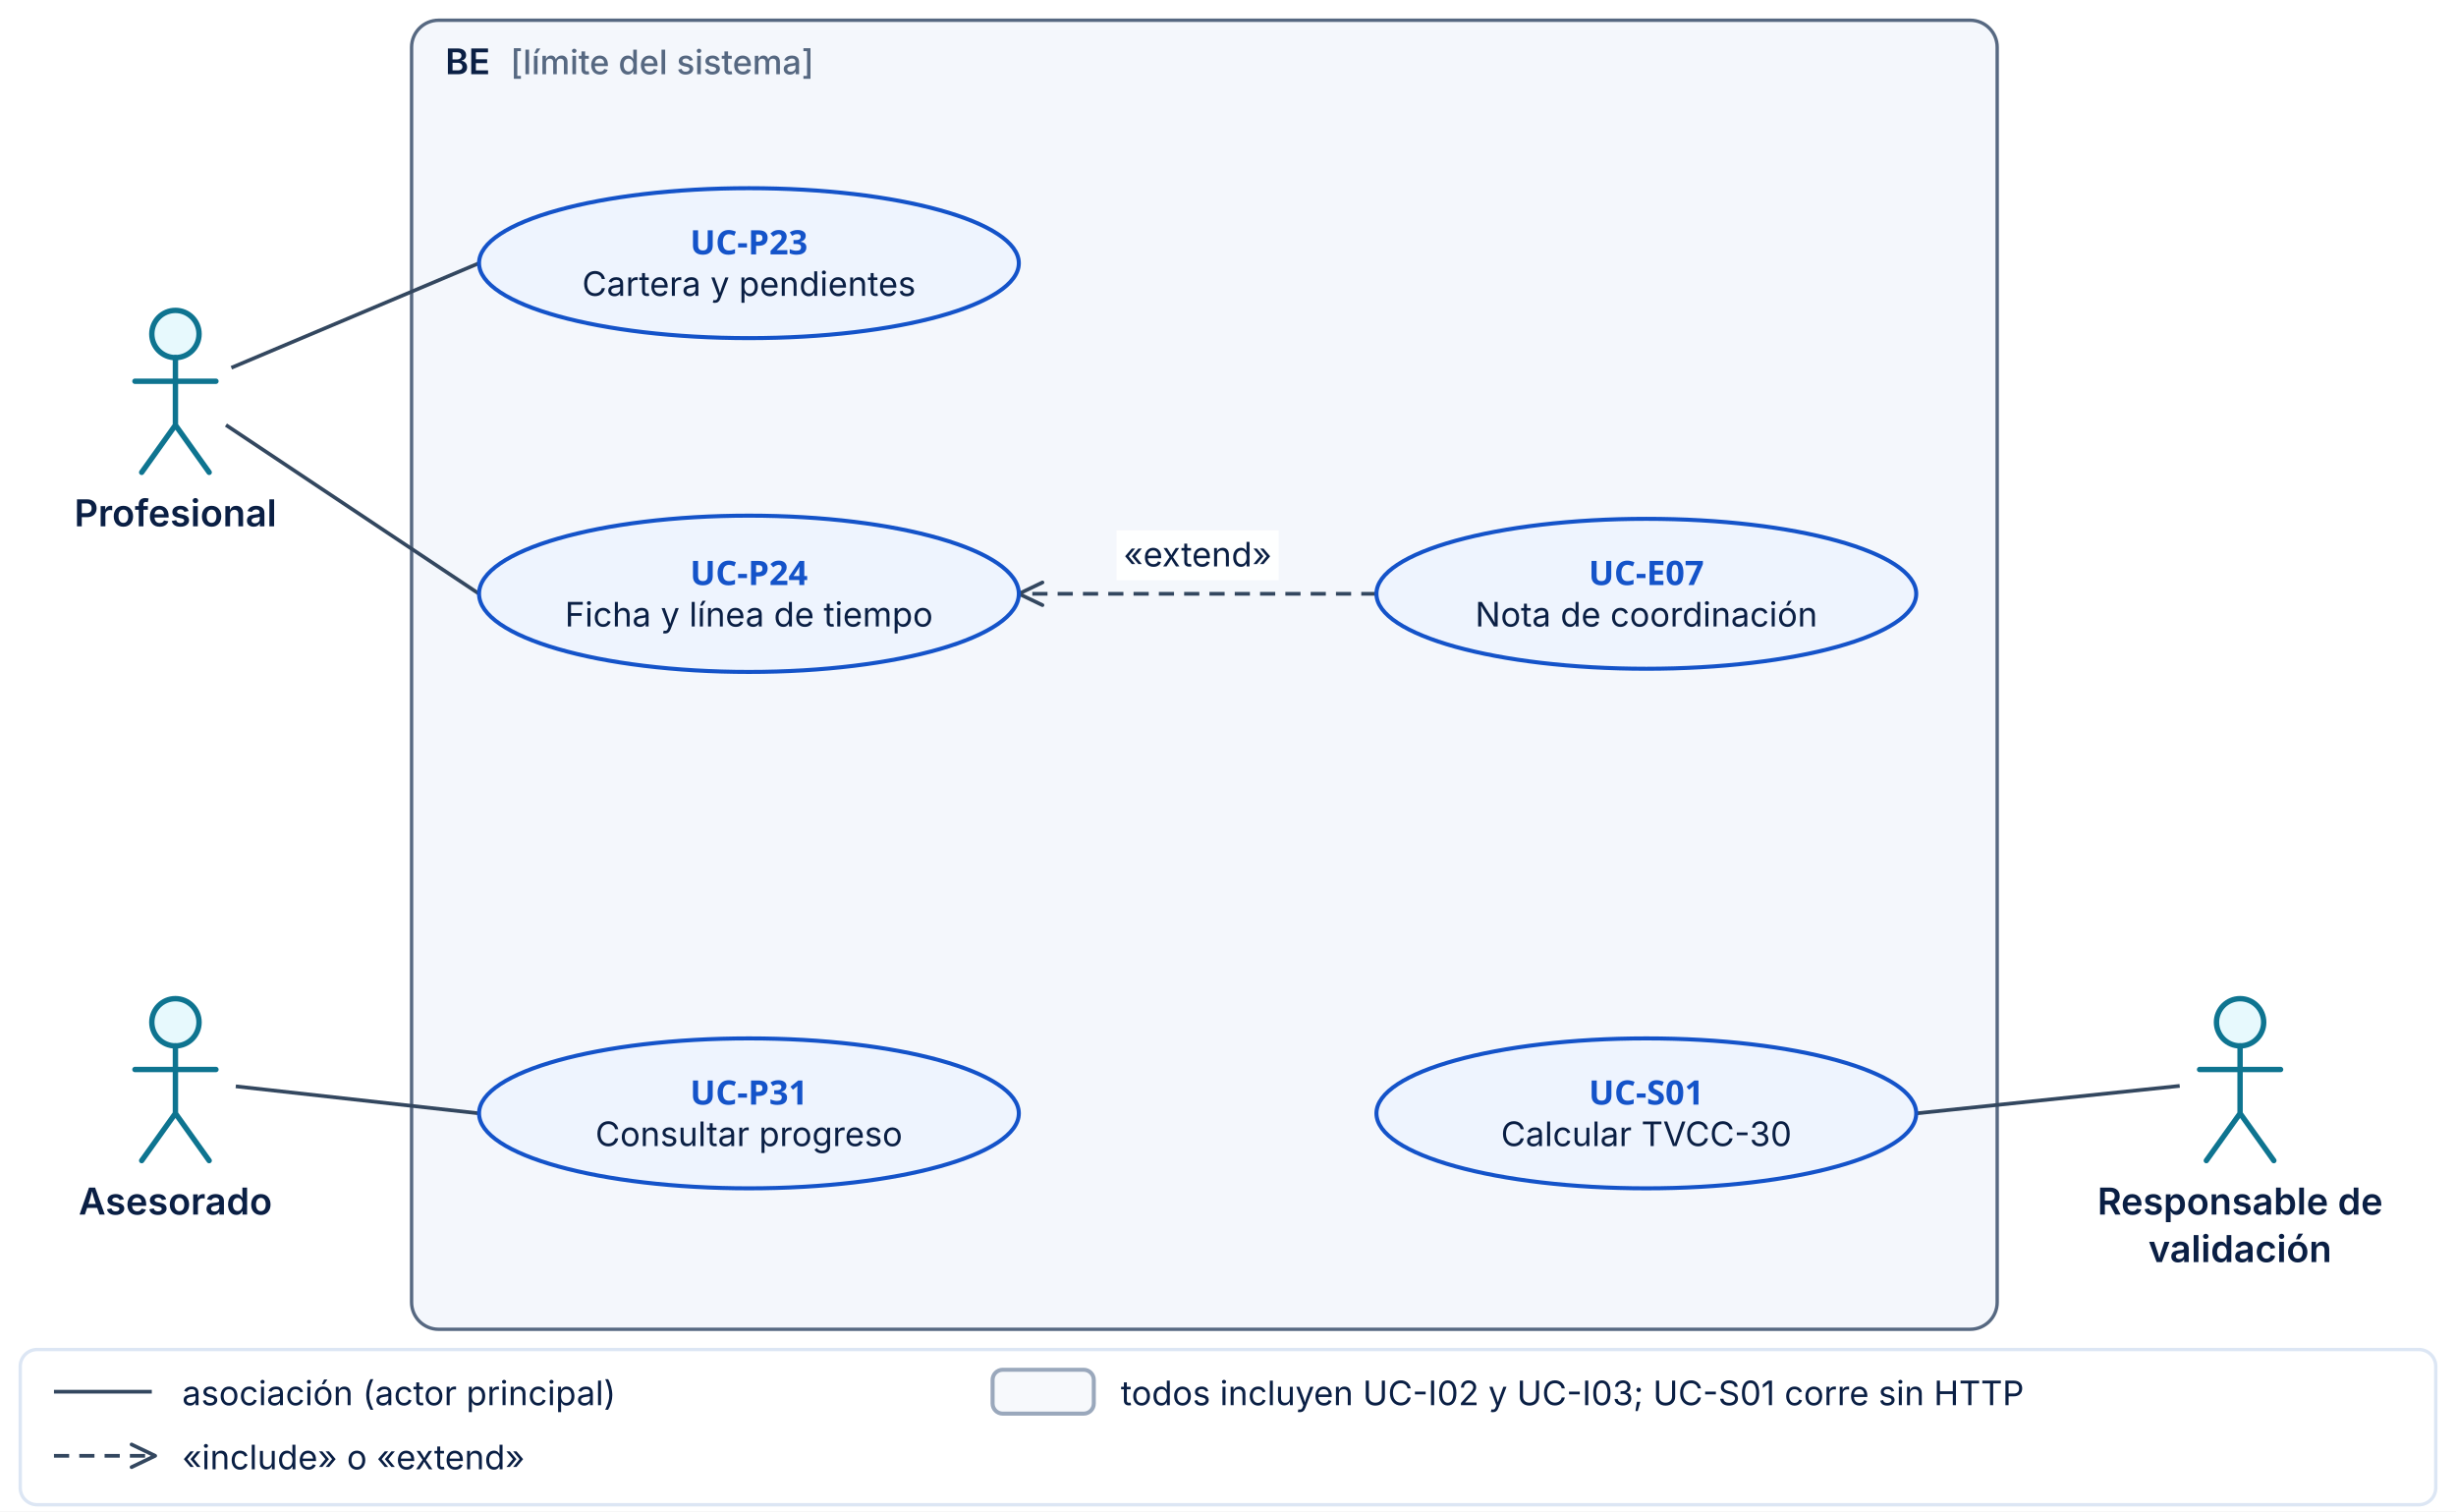
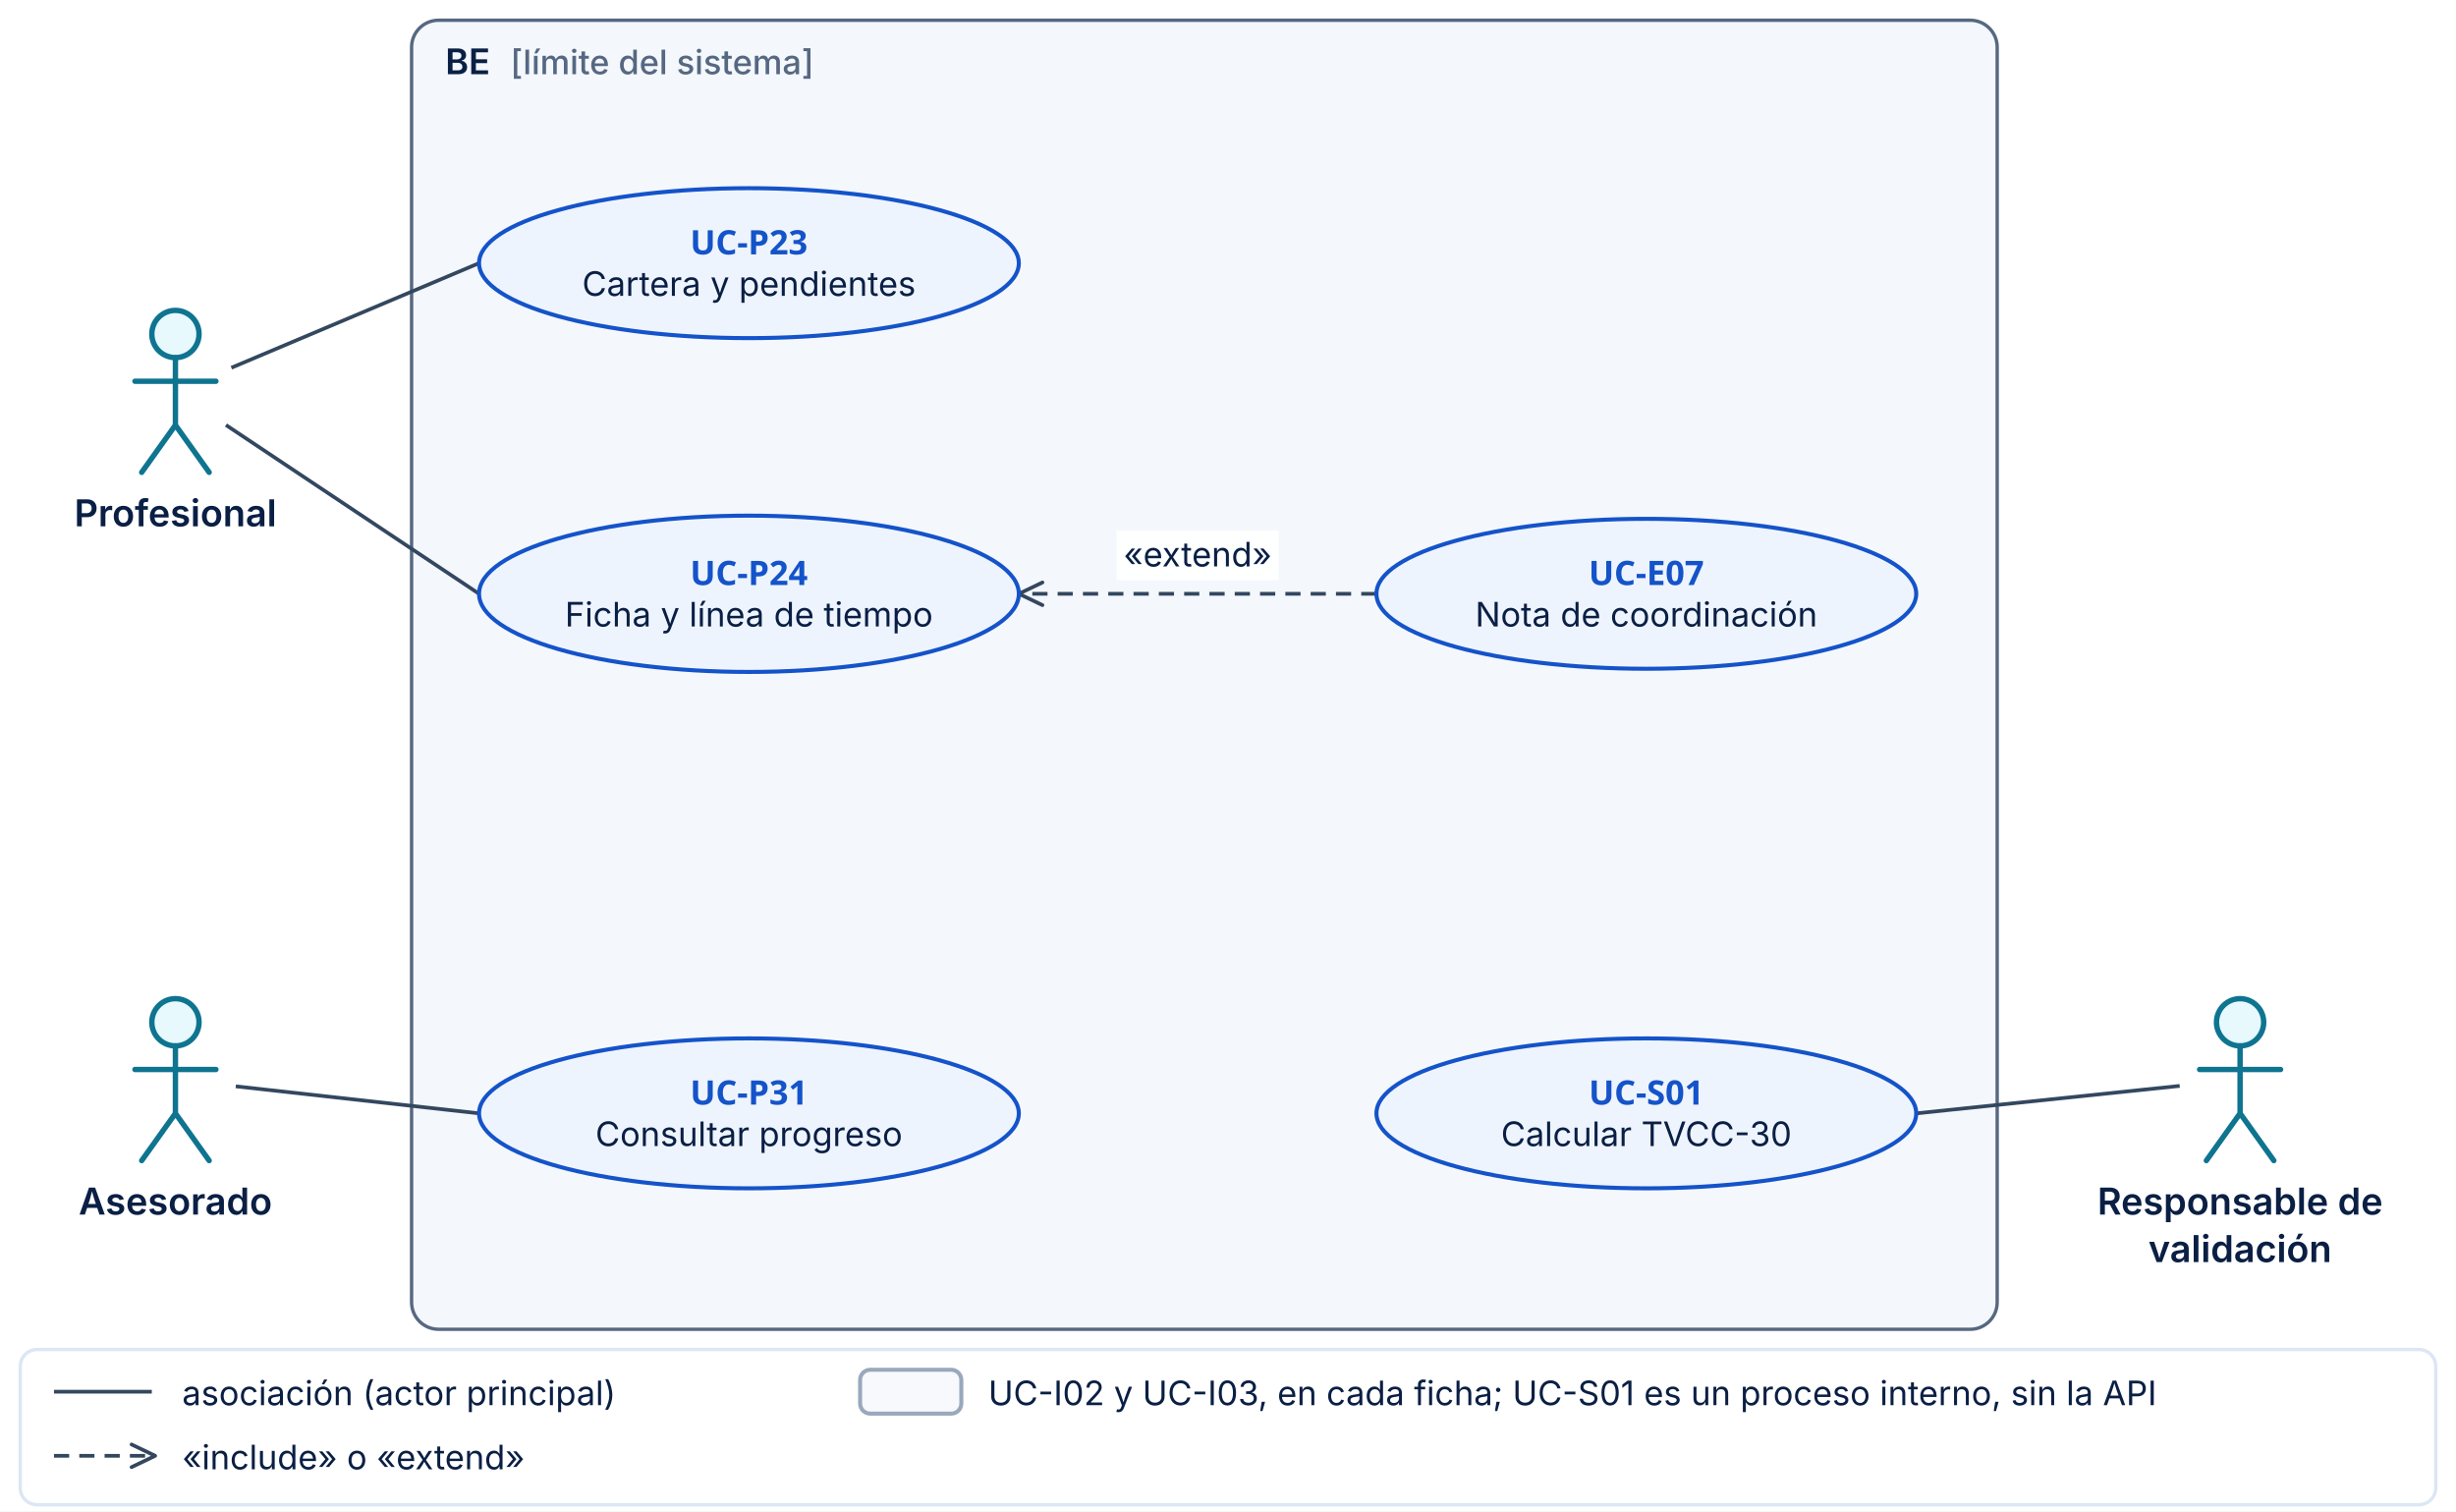
<svg xmlns="http://www.w3.org/2000/svg" width="728pt" height="448pt" viewBox="0 0 728 448" data-lamina="CU-07">
  <rect x="0" y="0" width="728" height="448" fill="#FFFFFF" />
  <rect x="122" y="6" width="470" height="388" rx="8" fill="#F4F7FC" stroke="#566881" stroke-width="1" />
  <text x="132" y="22" font-family="Inter" font-size="10.5" font-weight="600" fill="#0A1F44">BE</text>
  <text x="151.28" y="22" font-family="Inter" font-size="10" font-weight="500" fill="#566881">[límite del sistema]</text>
  <rect x="6" y="400" width="716" height="46" rx="5" fill="#FFFFFF" stroke="#DCE6F4" stroke-width="1" />
  <path d="M 16 412.5 L 45 412.5" stroke="#33475F" stroke-width="1.1" fill="none" />
  <text x="54" y="416.5" font-family="Inter" font-size="10" font-weight="400" fill="#0A1F44">asociación (actor principal)</text>
  <path d="M 16 431.5 L 45 431.5" stroke="#33475F" stroke-width="1.1" fill="none" stroke-dasharray="4.5 3" />
  <path d="M 39 434.86 L 46 431.5 L 39 428.14" fill="none" stroke="#33475F" stroke-width="1.1" stroke-linejoin="round" stroke-linecap="round" />
  <text x="54" y="435.5" font-family="Inter" font-size="10" font-weight="400" fill="#0A1F44">«include» o «extend»</text>
-   <rect x="294.22" y="406" width="30" height="13" rx="3" fill="#F7F9FC" stroke="#9AA8BC" stroke-width="1.2" />
-   <text x="332.22" y="416.5" font-family="Inter" font-size="10" font-weight="400" fill="#0A1F44">todos incluyen UC-I02 y UC-I03; UC-S01 corre sin HTTP</text>
+   <rect x="254.95" y="406" width="30" height="13" rx="3" fill="#F7F9FC" stroke="#9AA8BC" stroke-width="1.2" />
+   <text x="292.95" y="416.5" font-family="Inter" font-size="10" font-weight="400" fill="#0A1F44">UC-I02 y UC-I03, en cada ficha; UC-S01 es un proceso interno, sin la API</text>
  <path d="M 68.58 109 L 142 78" fill="none" stroke="#33475F" stroke-width="1.1" />
  <path d="M 66.98 125.98 L 142 176" fill="none" stroke="#33475F" stroke-width="1.1" />
  <path d="M 69.89 321.99 L 142 330" fill="none" stroke="#33475F" stroke-width="1.1" />
  <path d="M 646.1 321.86 L 568 330" fill="none" stroke="#33475F" stroke-width="1.1" />
  <path d="M 408 176 L 302 176" fill="none" stroke="#33475F" stroke-width="1.1" stroke-dasharray="4.5 3" />
  <path d="M 309 172.64 L 302 176 L 309 179.36" fill="none" stroke="#33475F" stroke-width="1.1" stroke-linejoin="round" stroke-linecap="round" />
  <ellipse cx="222" cy="78" rx="80" ry="22.22" fill="#EEF4FE" stroke="#1453C9" stroke-width="1.2" />
  <text x="222" y="75.4" font-family="JetBrains Mono" font-size="10" font-weight="600" fill="#1453C9" text-anchor="middle">UC-P23</text>
  <text x="222" y="87.69" font-family="Inter" font-size="10" font-weight="400" fill="#0A1F44" text-anchor="middle">Cartera y pendientes</text>
  <ellipse cx="222" cy="176" rx="80" ry="23.16" fill="#EEF4FE" stroke="#1453C9" stroke-width="1.2" />
  <text x="222" y="173.4" font-family="JetBrains Mono" font-size="10" font-weight="600" fill="#1453C9" text-anchor="middle">UC-P24</text>
  <text x="222" y="185.69" font-family="Inter" font-size="10" font-weight="400" fill="#0A1F44" text-anchor="middle">Ficha y línea de tiempo</text>
  <ellipse cx="222" cy="330" rx="80" ry="22.22" fill="#EEF4FE" stroke="#1453C9" stroke-width="1.2" />
  <text x="222" y="327.4" font-family="JetBrains Mono" font-size="10" font-weight="600" fill="#1453C9" text-anchor="middle">UC-P31</text>
  <text x="222" y="339.69" font-family="Inter" font-size="10" font-weight="400" fill="#0A1F44" text-anchor="middle">Consultar progreso</text>
  <ellipse cx="488" cy="330" rx="80" ry="22.22" fill="#EEF4FE" stroke="#1453C9" stroke-width="1.2" />
  <text x="488" y="327.4" font-family="JetBrains Mono" font-size="10" font-weight="600" fill="#1453C9" text-anchor="middle">UC-S01</text>
  <text x="488" y="339.69" font-family="Inter" font-size="10" font-weight="400" fill="#0A1F44" text-anchor="middle">Calcular TVCC-30</text>
  <ellipse cx="488" cy="176" rx="80" ry="22.22" fill="#EEF4FE" stroke="#1453C9" stroke-width="1.2" />
  <text x="488" y="173.4" font-family="JetBrains Mono" font-size="10" font-weight="600" fill="#1453C9" text-anchor="middle">UC-E07</text>
  <text x="488" y="185.69" font-family="Inter" font-size="10" font-weight="400" fill="#0A1F44" text-anchor="middle">Nota de coordinación</text>
  <circle cx="52" cy="99" r="7" fill="#E7F9FD" stroke="#0E7490" stroke-width="1.6" />
  <path d="M 52 106 L 52 126 M 40 113 L 64 113 M 52 126 L 42 140 M 52 126 L 62 140" stroke="#0E7490" stroke-width="1.6" fill="none" stroke-linecap="round" />
  <circle cx="52" cy="303" r="7" fill="#E7F9FD" stroke="#0E7490" stroke-width="1.6" />
  <path d="M 52 310 L 52 330 M 40 317 L 64 317 M 52 330 L 42 344 M 52 330 L 62 344" stroke="#0E7490" stroke-width="1.6" fill="none" stroke-linecap="round" />
  <circle cx="664" cy="303" r="7" fill="#E7F9FD" stroke="#0E7490" stroke-width="1.6" />
  <path d="M 664 310 L 664 330 M 652 317 L 676 317 M 664 330 L 654 344 M 664 330 L 674 344" stroke="#0E7490" stroke-width="1.6" fill="none" stroke-linecap="round" />
  <rect x="330.96" y="157.2" width="48.07" height="14.8" fill="#FFFFFF" opacity="0.94" />
  <text x="355" y="167.89" font-family="Inter" font-size="10" font-weight="400" fill="#0A1F44" text-anchor="middle">«extend»</text>
  <rect x="18.76" y="143.34" width="66.48" height="17.31" rx="2" fill="#FFFFFF" />
  <text x="52" y="156" font-family="Inter" font-size="11" font-weight="600" fill="#0A1F44" text-anchor="middle">Profesional</text>
  <rect x="20.23" y="347.34" width="63.54" height="17.31" rx="2" fill="#FFFFFF" />
  <text x="52" y="360" font-family="Inter" font-size="11" font-weight="600" fill="#0A1F44" text-anchor="middle">Asesorado</text>
  <rect x="618.62" y="347.34" width="90.76" height="31.39" rx="2" fill="#FFFFFF" />
  <text x="664" y="360" font-family="Inter" font-size="11" font-weight="600" fill="#0A1F44" text-anchor="middle">Responsable de</text>
  <text x="664" y="374.08" font-family="Inter" font-size="11" font-weight="600" fill="#0A1F44" text-anchor="middle">validación</text>
</svg>
